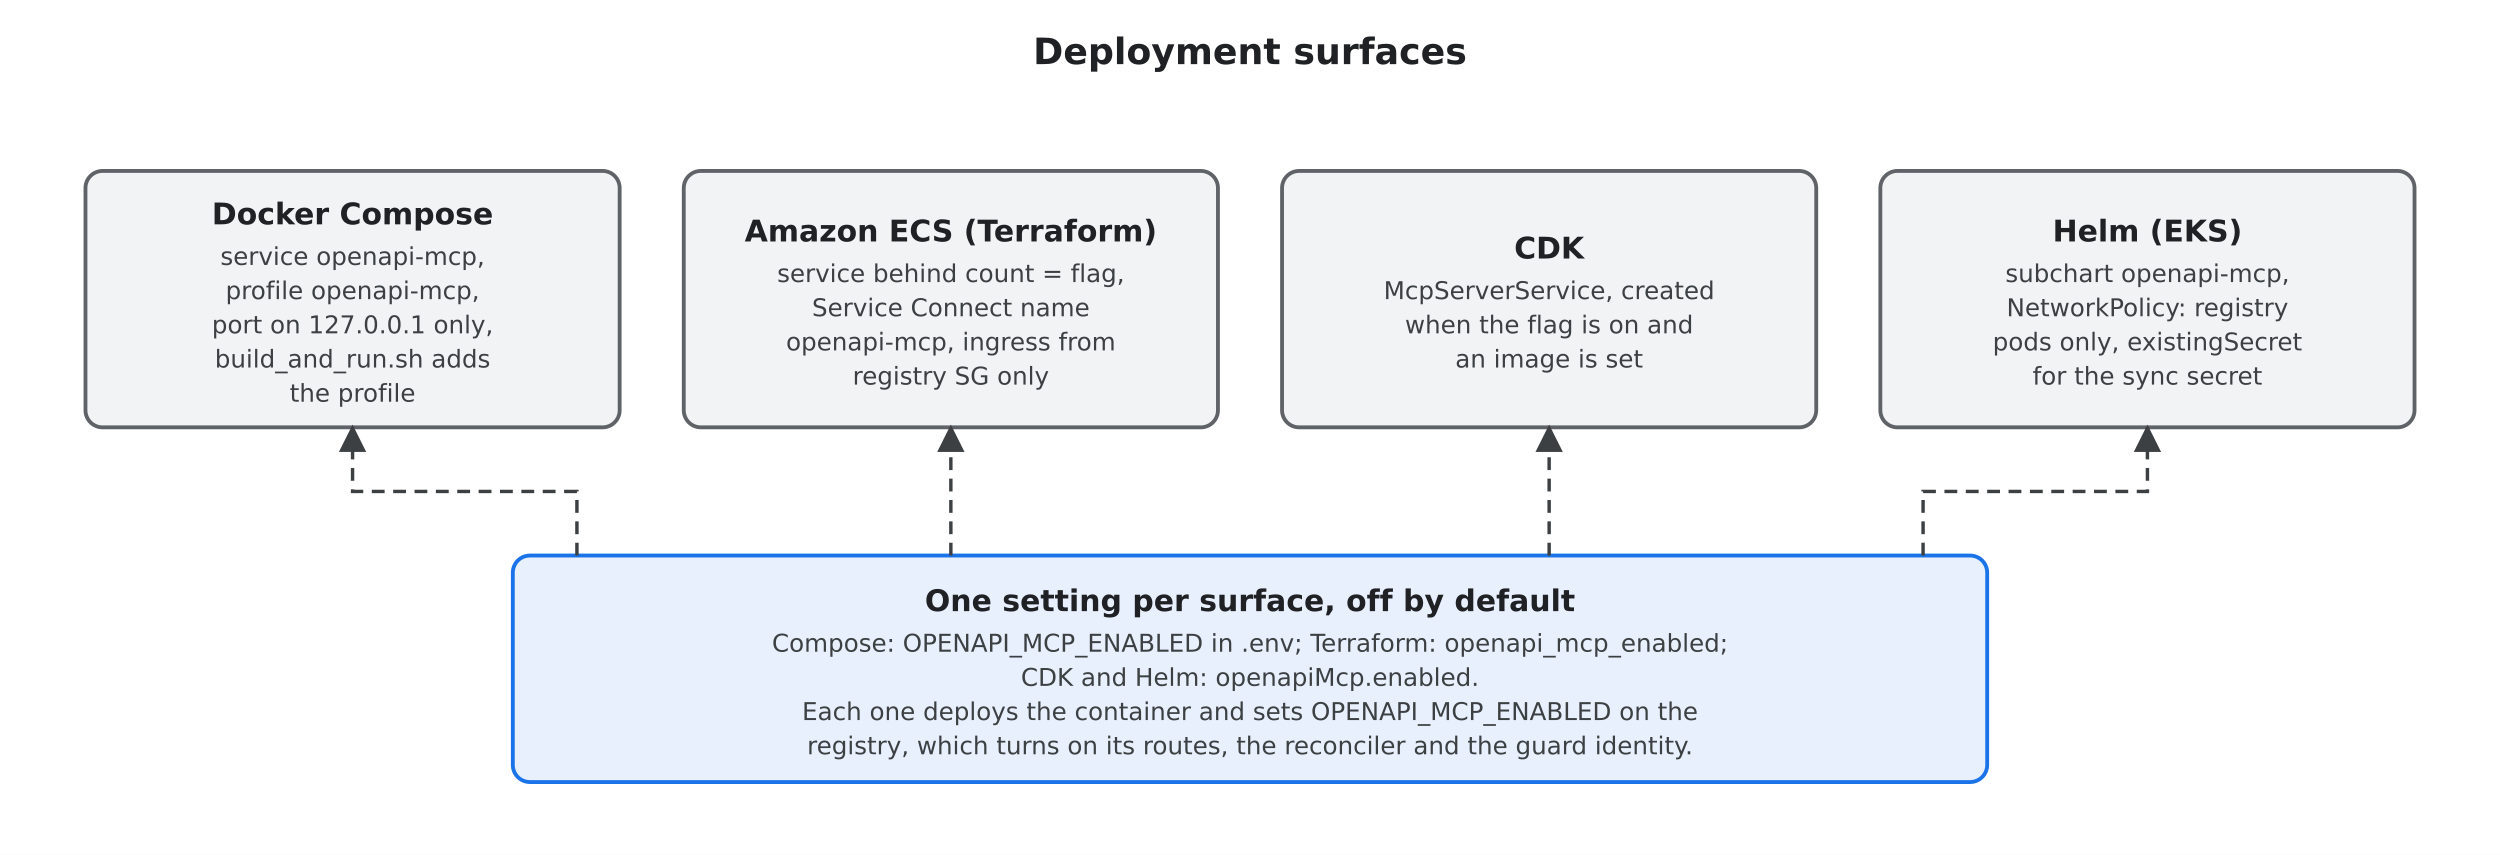
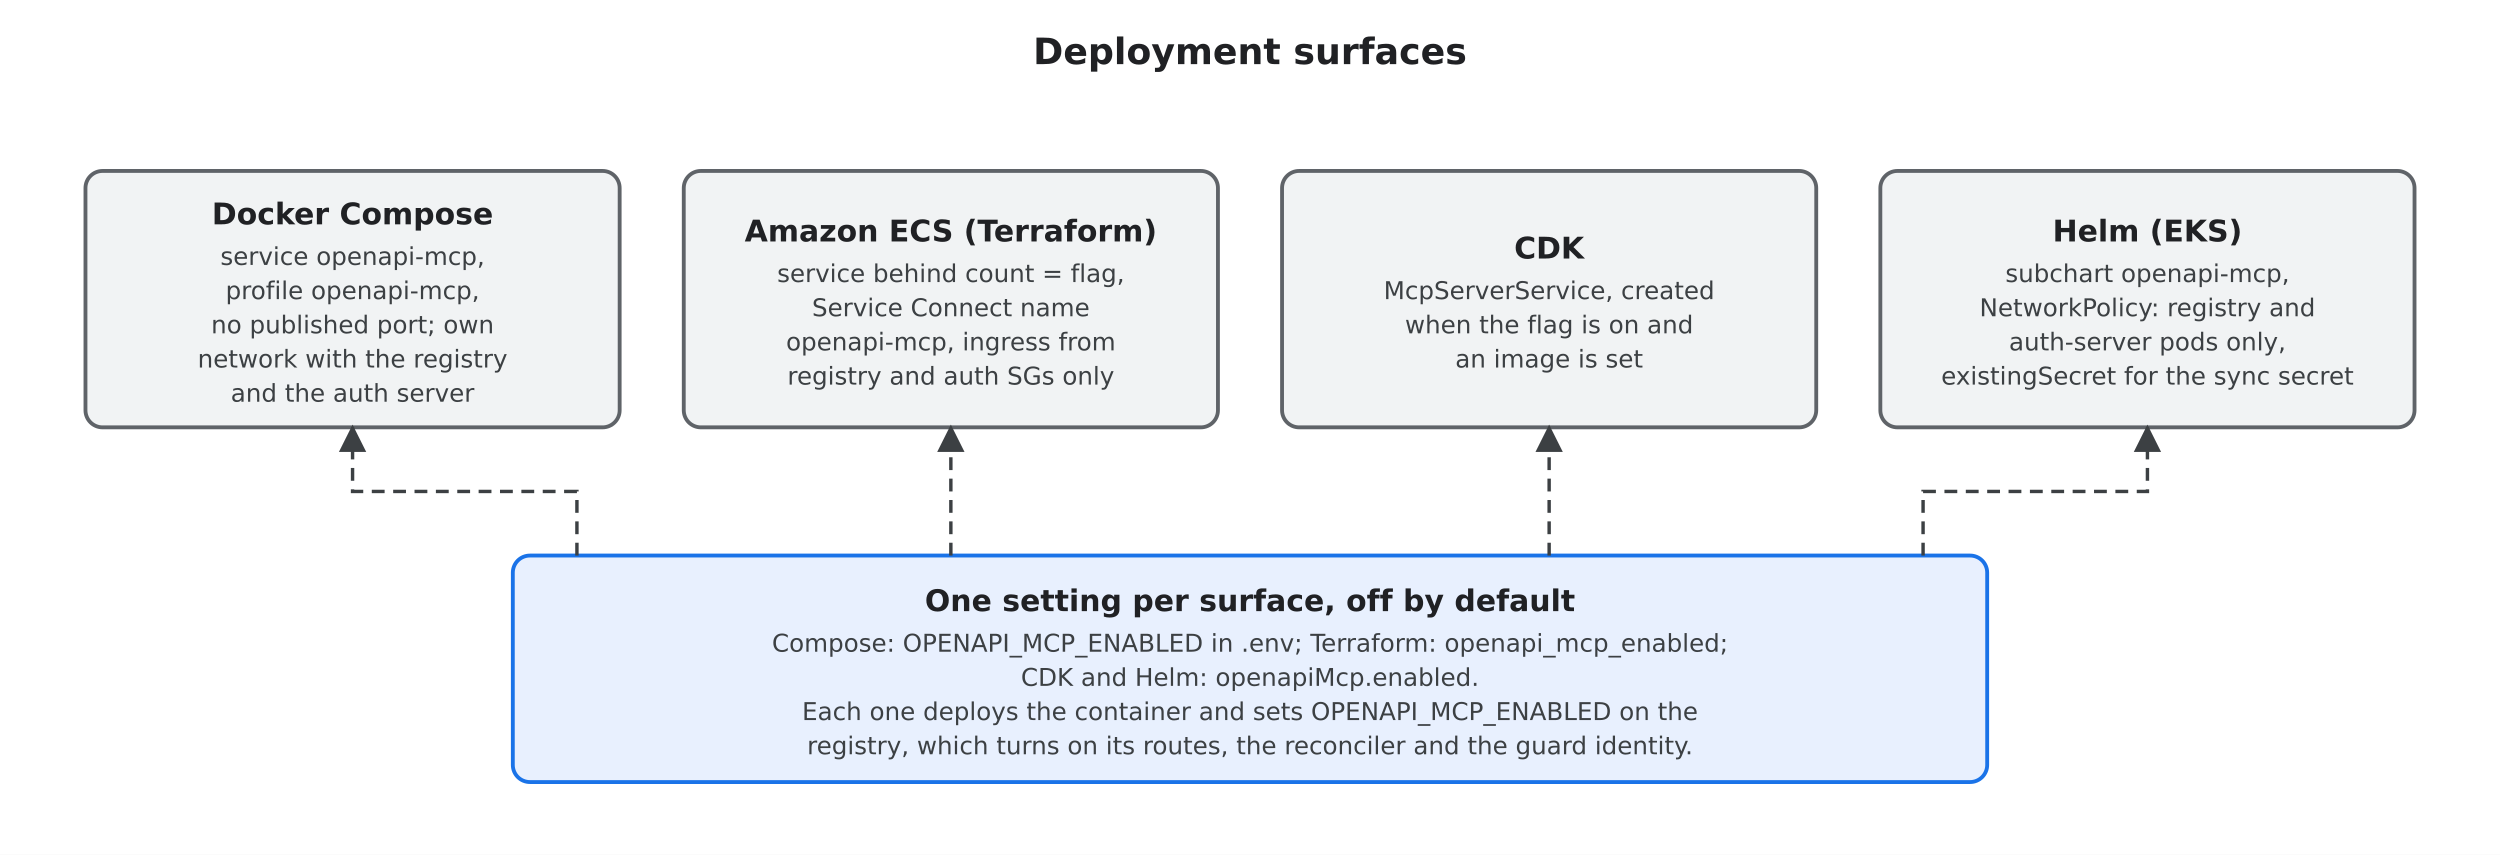
<svg xmlns="http://www.w3.org/2000/svg" width="1170" height="400" viewBox="0 0 1170 400">
  <defs>
    <marker id="arrow" viewBox="0 0 10 10" refX="9" refY="5" markerWidth="8" markerHeight="8" orient="auto-start-reverse">
      <path d="M0,0 L10,5 L0,10 z" fill="#3c4043" stroke-dasharray="none" />
    </marker>
    <marker id="arrow-open" viewBox="0 0 10 10" refX="9" refY="5" markerWidth="8" markerHeight="8" orient="auto-start-reverse">
      <path d="M0,0 L10,5 L0,10" fill="none" stroke="#3c4043" stroke-width="1.5" stroke-dasharray="none" />
    </marker>
  </defs>
  <rect x="0" y="0" width="1170" height="400" fill="#ffffff" />
  <text x="585.0" y="30.0" font-family="DejaVu Sans, Helvetica, Arial, sans-serif" font-size="17" font-weight="bold" text-anchor="middle" fill="#202124">Deployment surfaces</text>
  <rect x="40" y="80" width="250" height="120" rx="8" fill="#f1f3f4" stroke="#5f6368" stroke-width="1.8" />
  <text x="165.0" y="105.0" font-family="DejaVu Sans, Helvetica, Arial, sans-serif" font-size="14" font-weight="bold" text-anchor="middle" fill="#202124">Docker Compose</text>
  <text x="165.0" y="124.0" font-family="DejaVu Sans, Helvetica, Arial, sans-serif" font-size="11.5" font-weight="normal" text-anchor="middle" fill="#3c4043">service openapi-mcp,</text>
  <text x="165.0" y="140.0" font-family="DejaVu Sans, Helvetica, Arial, sans-serif" font-size="11.5" font-weight="normal" text-anchor="middle" fill="#3c4043">profile openapi-mcp,</text>
-   <text x="165.0" y="156.0" font-family="DejaVu Sans, Helvetica, Arial, sans-serif" font-size="11.5" font-weight="normal" text-anchor="middle" fill="#3c4043">port on 127.0.0.1 only,</text>
-   <text x="165.0" y="172.0" font-family="DejaVu Sans, Helvetica, Arial, sans-serif" font-size="11.5" font-weight="normal" text-anchor="middle" fill="#3c4043">build_and_run.sh adds</text>
-   <text x="165.0" y="188.0" font-family="DejaVu Sans, Helvetica, Arial, sans-serif" font-size="11.5" font-weight="normal" text-anchor="middle" fill="#3c4043">the profile</text>
+   <text x="165.0" y="156.0" font-family="DejaVu Sans, Helvetica, Arial, sans-serif" font-size="11.5" font-weight="normal" text-anchor="middle" fill="#3c4043">no published port; own</text>
+   <text x="165.0" y="172.0" font-family="DejaVu Sans, Helvetica, Arial, sans-serif" font-size="11.5" font-weight="normal" text-anchor="middle" fill="#3c4043">network with the registry</text>
+   <text x="165.0" y="188.0" font-family="DejaVu Sans, Helvetica, Arial, sans-serif" font-size="11.5" font-weight="normal" text-anchor="middle" fill="#3c4043">and the auth server</text>
  <rect x="320" y="80" width="250" height="120" rx="8" fill="#f1f3f4" stroke="#5f6368" stroke-width="1.8" />
  <text x="445.0" y="113.0" font-family="DejaVu Sans, Helvetica, Arial, sans-serif" font-size="14" font-weight="bold" text-anchor="middle" fill="#202124">Amazon ECS (Terraform)</text>
  <text x="445.0" y="132.0" font-family="DejaVu Sans, Helvetica, Arial, sans-serif" font-size="11.5" font-weight="normal" text-anchor="middle" fill="#3c4043">service behind count = flag,</text>
  <text x="445.0" y="148.0" font-family="DejaVu Sans, Helvetica, Arial, sans-serif" font-size="11.5" font-weight="normal" text-anchor="middle" fill="#3c4043">Service Connect name</text>
  <text x="445.0" y="164.0" font-family="DejaVu Sans, Helvetica, Arial, sans-serif" font-size="11.5" font-weight="normal" text-anchor="middle" fill="#3c4043">openapi-mcp, ingress from</text>
-   <text x="445.0" y="180.0" font-family="DejaVu Sans, Helvetica, Arial, sans-serif" font-size="11.5" font-weight="normal" text-anchor="middle" fill="#3c4043">registry SG only</text>
+   <text x="445.0" y="180.0" font-family="DejaVu Sans, Helvetica, Arial, sans-serif" font-size="11.5" font-weight="normal" text-anchor="middle" fill="#3c4043">registry and auth SGs only</text>
  <rect x="600" y="80" width="250" height="120" rx="8" fill="#f1f3f4" stroke="#5f6368" stroke-width="1.8" />
  <text x="725.0" y="121.0" font-family="DejaVu Sans, Helvetica, Arial, sans-serif" font-size="14" font-weight="bold" text-anchor="middle" fill="#202124">CDK</text>
  <text x="725.0" y="140.0" font-family="DejaVu Sans, Helvetica, Arial, sans-serif" font-size="11.5" font-weight="normal" text-anchor="middle" fill="#3c4043">McpServerService, created</text>
  <text x="725.0" y="156.0" font-family="DejaVu Sans, Helvetica, Arial, sans-serif" font-size="11.5" font-weight="normal" text-anchor="middle" fill="#3c4043">when the flag is on and</text>
  <text x="725.0" y="172.0" font-family="DejaVu Sans, Helvetica, Arial, sans-serif" font-size="11.5" font-weight="normal" text-anchor="middle" fill="#3c4043">an image is set</text>
  <rect x="880" y="80" width="250" height="120" rx="8" fill="#f1f3f4" stroke="#5f6368" stroke-width="1.8" />
  <text x="1005.0" y="113.0" font-family="DejaVu Sans, Helvetica, Arial, sans-serif" font-size="14" font-weight="bold" text-anchor="middle" fill="#202124">Helm (EKS)</text>
  <text x="1005.0" y="132.0" font-family="DejaVu Sans, Helvetica, Arial, sans-serif" font-size="11.5" font-weight="normal" text-anchor="middle" fill="#3c4043">subchart openapi-mcp,</text>
-   <text x="1005.0" y="148.0" font-family="DejaVu Sans, Helvetica, Arial, sans-serif" font-size="11.5" font-weight="normal" text-anchor="middle" fill="#3c4043">NetworkPolicy: registry</text>
-   <text x="1005.0" y="164.0" font-family="DejaVu Sans, Helvetica, Arial, sans-serif" font-size="11.5" font-weight="normal" text-anchor="middle" fill="#3c4043">pods only, existingSecret</text>
-   <text x="1005.0" y="180.0" font-family="DejaVu Sans, Helvetica, Arial, sans-serif" font-size="11.5" font-weight="normal" text-anchor="middle" fill="#3c4043">for the sync secret</text>
+   <text x="1005.0" y="148.0" font-family="DejaVu Sans, Helvetica, Arial, sans-serif" font-size="11.5" font-weight="normal" text-anchor="middle" fill="#3c4043">NetworkPolicy: registry and</text>
+   <text x="1005.0" y="164.0" font-family="DejaVu Sans, Helvetica, Arial, sans-serif" font-size="11.5" font-weight="normal" text-anchor="middle" fill="#3c4043">auth-server pods only,</text>
+   <text x="1005.0" y="180.0" font-family="DejaVu Sans, Helvetica, Arial, sans-serif" font-size="11.5" font-weight="normal" text-anchor="middle" fill="#3c4043">existingSecret for the sync secret</text>
  <rect x="240" y="260" width="690" height="106" rx="8" fill="#e8f0fe" stroke="#1a73e8" stroke-width="1.8" />
  <text x="585.0" y="286.0" font-family="DejaVu Sans, Helvetica, Arial, sans-serif" font-size="14" font-weight="bold" text-anchor="middle" fill="#202124">One setting per surface, off by default</text>
  <text x="585.0" y="305.0" font-family="DejaVu Sans, Helvetica, Arial, sans-serif" font-size="11.5" font-weight="normal" text-anchor="middle" fill="#3c4043">Compose: OPENAPI_MCP_ENABLED in .env;  Terraform: openapi_mcp_enabled;</text>
  <text x="585.0" y="321.0" font-family="DejaVu Sans, Helvetica, Arial, sans-serif" font-size="11.5" font-weight="normal" text-anchor="middle" fill="#3c4043">CDK and Helm: openapiMcp.enabled.</text>
  <text x="585.0" y="337.0" font-family="DejaVu Sans, Helvetica, Arial, sans-serif" font-size="11.5" font-weight="normal" text-anchor="middle" fill="#3c4043">Each one deploys the container and sets OPENAPI_MCP_ENABLED on the</text>
  <text x="585.0" y="353.0" font-family="DejaVu Sans, Helvetica, Arial, sans-serif" font-size="11.5" font-weight="normal" text-anchor="middle" fill="#3c4043">registry, which turns on its routes, the reconciler and the guard identity.</text>
  <path d="M270,260 L270,230 L165,230 L165,200" fill="none" stroke="#3c4043" stroke-width="1.6" stroke-dasharray="6,4" marker-end="url(#arrow)" />
  <path d="M445,260 L445,200" fill="none" stroke="#3c4043" stroke-width="1.6" stroke-dasharray="6,4" marker-end="url(#arrow)" />
  <path d="M725,260 L725,200" fill="none" stroke="#3c4043" stroke-width="1.6" stroke-dasharray="6,4" marker-end="url(#arrow)" />
  <path d="M900,260 L900,230 L1005,230 L1005,200" fill="none" stroke="#3c4043" stroke-width="1.6" stroke-dasharray="6,4" marker-end="url(#arrow)" />
</svg>
